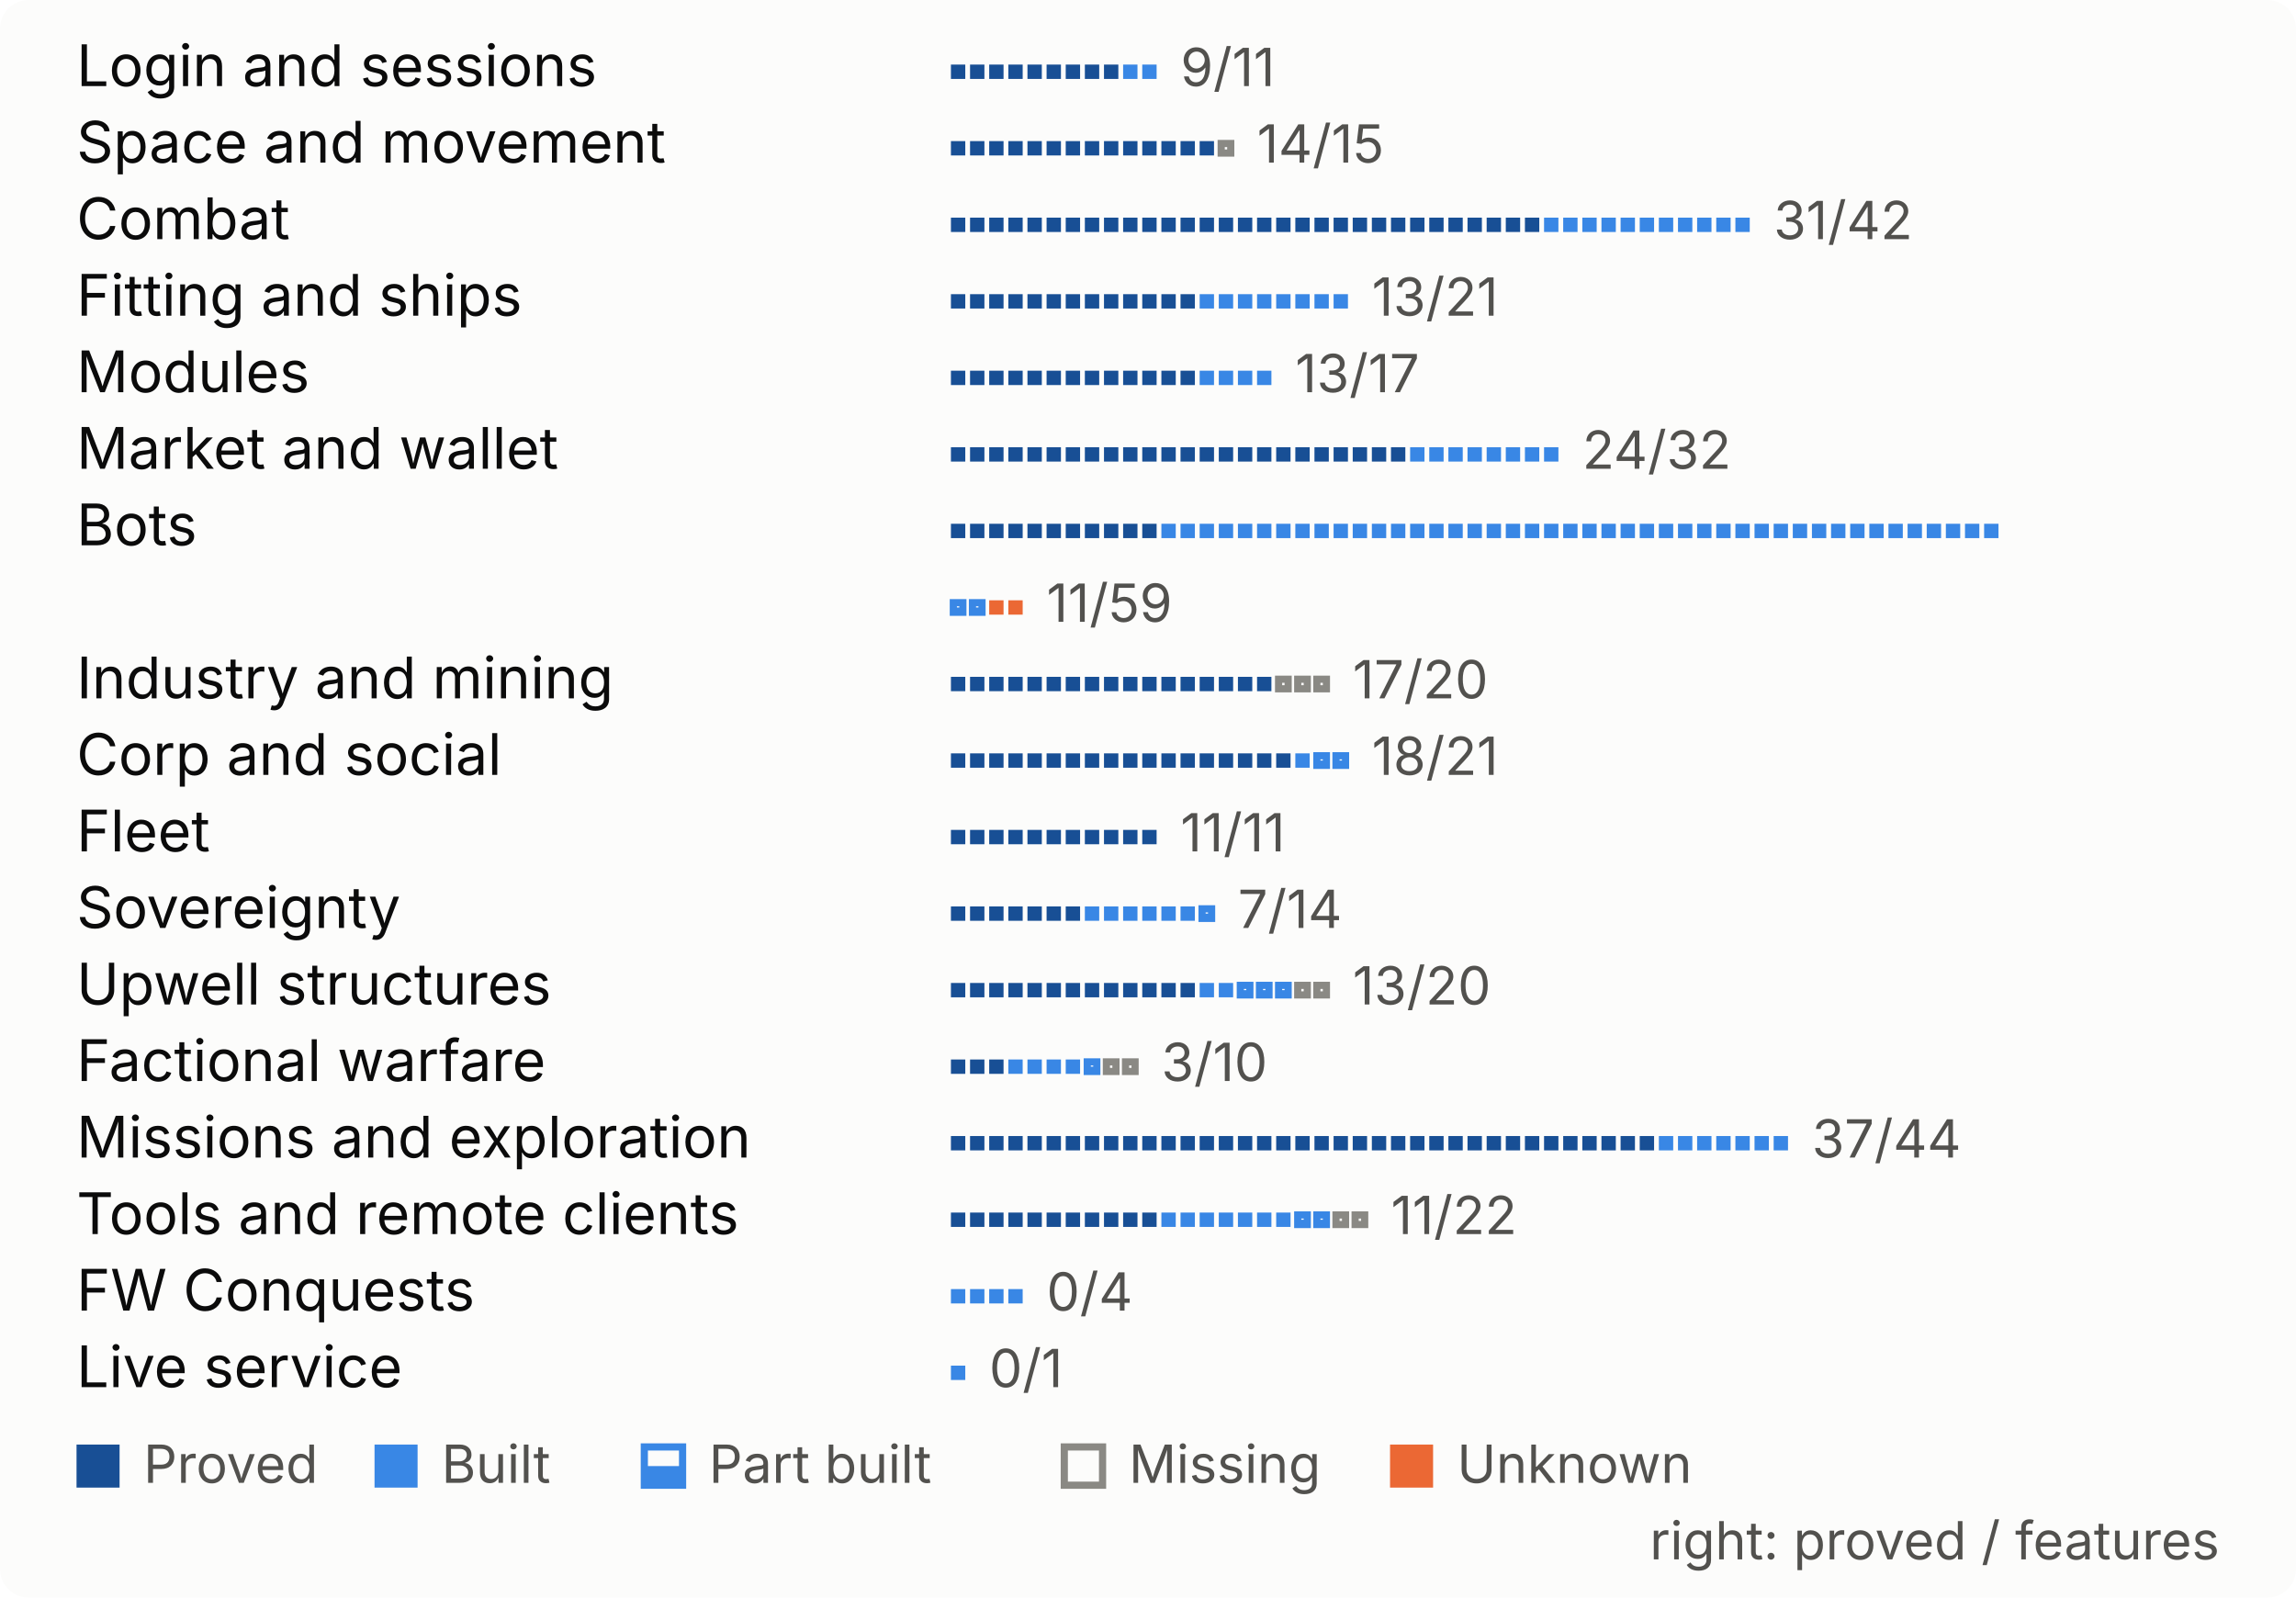
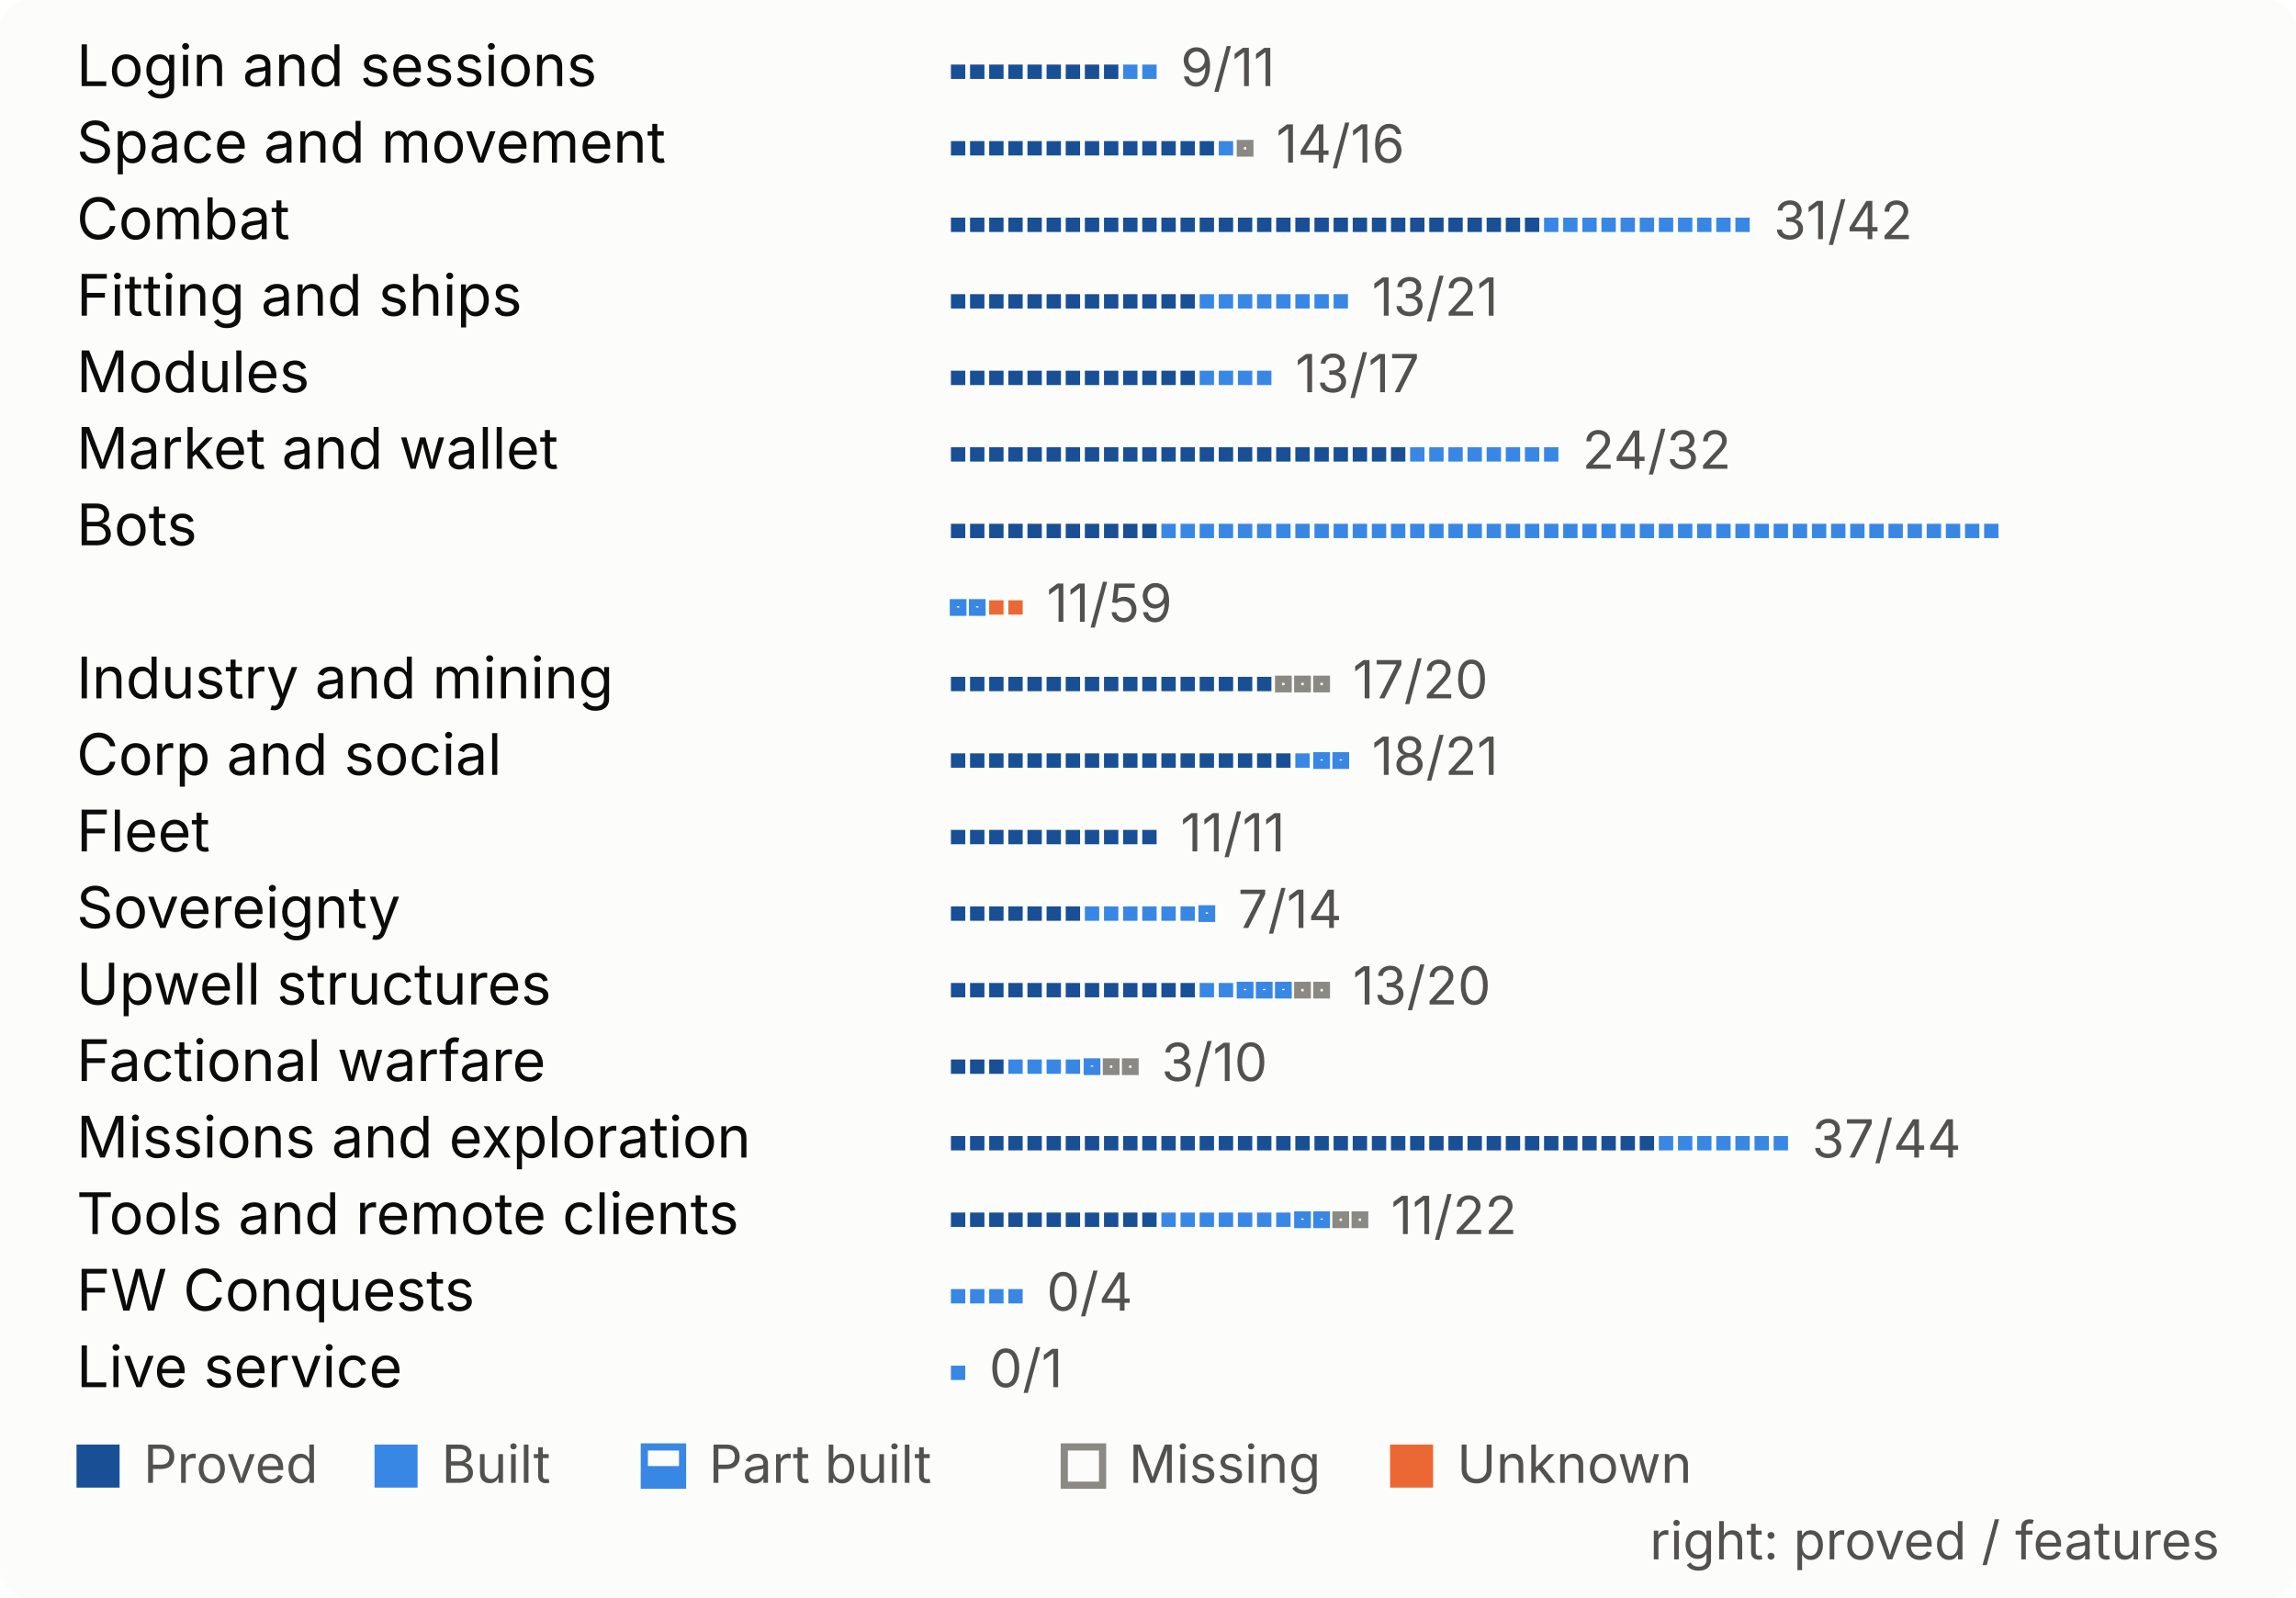
<svg xmlns="http://www.w3.org/2000/svg" width="480" height="334" viewBox="0 0 480 334" role="img" aria-label="Progress by system, one mark per feature">
  <style>
.bg{fill:#fcfcfb}.t{fill:#0b0b0b}.s{fill:#52514e}.rule{fill:#e1e0d9}
.proved{fill:#184f95}.built{fill:#3987e5}.unknown{fill:#eb6834}
.part-o{fill:none;stroke:#3987e5;stroke-width:1.5}.part-f{fill:#3987e5}
.missing{fill:none;stroke:#8a8984;stroke-width:1.5}
.pass{fill:#184f95}.fail{fill:#eb6834}.none{fill:none;stroke:#8a8984;stroke-width:1.5}
@media (prefers-color-scheme:dark){
.bg{fill:#1a1a19}.t{fill:#f0efec}.s{fill:#c3c2b7}.rule{fill:#383835}
.proved{fill:#86b6ef}.built{fill:#3987e5}.unknown{fill:#d95926}
.part-o{stroke:#3987e5}.part-f{fill:#3987e5}
.missing{stroke:#8d8c85}
.pass{fill:#86b6ef}.fail{fill:#d95926}.none{stroke:#8d8c85}
}
text{font-family:system-ui,-apple-system,"Segoe UI",sans-serif;font-size:12px}
.big{font-size:26px;font-weight:600}.b{font-weight:600}.xs{font-size:11px}
</style>
  <rect width="480" height="334" rx="6" class="bg" />
  <text x="16.0" y="18.0" class="t">Login and sessions</text>
  <rect x="198.8" y="13.5" width="3" height="3" class="proved" />
  <rect x="202.8" y="13.5" width="3" height="3" class="proved" />
  <rect x="206.8" y="13.5" width="3" height="3" class="proved" />
  <rect x="210.8" y="13.5" width="3" height="3" class="proved" />
  <rect x="214.8" y="13.5" width="3" height="3" class="proved" />
  <rect x="218.8" y="13.5" width="3" height="3" class="proved" />
  <rect x="222.8" y="13.5" width="3" height="3" class="proved" />
  <rect x="226.8" y="13.5" width="3" height="3" class="proved" />
  <rect x="230.8" y="13.5" width="3" height="3" class="proved" />
  <rect x="234.8" y="13.5" width="3" height="3" class="built" />
  <rect x="238.8" y="13.5" width="3" height="3" class="built" />
  <text x="246.8" y="18.0" class="s xs">9/11</text>
  <text x="16.0" y="34.0" class="t">Space and movement</text>
  <rect x="198.8" y="29.5" width="3" height="3" class="proved" />
  <rect x="202.8" y="29.5" width="3" height="3" class="proved" />
  <rect x="206.8" y="29.5" width="3" height="3" class="proved" />
  <rect x="210.8" y="29.5" width="3" height="3" class="proved" />
  <rect x="214.8" y="29.5" width="3" height="3" class="proved" />
  <rect x="218.8" y="29.5" width="3" height="3" class="proved" />
  <rect x="222.8" y="29.5" width="3" height="3" class="proved" />
  <rect x="226.8" y="29.5" width="3" height="3" class="proved" />
  <rect x="230.8" y="29.5" width="3" height="3" class="proved" />
  <rect x="234.8" y="29.5" width="3" height="3" class="proved" />
  <rect x="238.8" y="29.5" width="3" height="3" class="proved" />
  <rect x="242.8" y="29.5" width="3" height="3" class="proved" />
  <rect x="246.8" y="29.5" width="3" height="3" class="proved" />
  <rect x="250.8" y="29.5" width="3" height="3" class="proved" />
-   <rect x="255.3" y="30.0" width="2" height="2" fill="none" class="missing" />
-   <text x="262.8" y="34.0" class="s xs">14/15</text>
+   <rect x="254.8" y="29.5" width="3" height="3" class="built" />
+   <rect x="259.3" y="30.0" width="2" height="2" fill="none" class="missing" />
+   <text x="266.8" y="34.0" class="s xs">14/16</text>
  <text x="16.0" y="50.0" class="t">Combat</text>
  <rect x="198.8" y="45.5" width="3" height="3" class="proved" />
  <rect x="202.8" y="45.5" width="3" height="3" class="proved" />
  <rect x="206.8" y="45.5" width="3" height="3" class="proved" />
  <rect x="210.8" y="45.5" width="3" height="3" class="proved" />
  <rect x="214.8" y="45.5" width="3" height="3" class="proved" />
  <rect x="218.8" y="45.5" width="3" height="3" class="proved" />
  <rect x="222.8" y="45.5" width="3" height="3" class="proved" />
  <rect x="226.8" y="45.5" width="3" height="3" class="proved" />
  <rect x="230.8" y="45.5" width="3" height="3" class="proved" />
  <rect x="234.8" y="45.5" width="3" height="3" class="proved" />
  <rect x="238.8" y="45.5" width="3" height="3" class="proved" />
  <rect x="242.8" y="45.5" width="3" height="3" class="proved" />
  <rect x="246.8" y="45.5" width="3" height="3" class="proved" />
  <rect x="250.8" y="45.5" width="3" height="3" class="proved" />
  <rect x="254.8" y="45.5" width="3" height="3" class="proved" />
  <rect x="258.8" y="45.5" width="3" height="3" class="proved" />
  <rect x="262.8" y="45.5" width="3" height="3" class="proved" />
  <rect x="266.8" y="45.5" width="3" height="3" class="proved" />
  <rect x="270.8" y="45.5" width="3" height="3" class="proved" />
  <rect x="274.8" y="45.5" width="3" height="3" class="proved" />
  <rect x="278.8" y="45.5" width="3" height="3" class="proved" />
  <rect x="282.8" y="45.5" width="3" height="3" class="proved" />
  <rect x="286.8" y="45.5" width="3" height="3" class="proved" />
  <rect x="290.8" y="45.5" width="3" height="3" class="proved" />
  <rect x="294.8" y="45.5" width="3" height="3" class="proved" />
  <rect x="298.8" y="45.5" width="3" height="3" class="proved" />
  <rect x="302.8" y="45.5" width="3" height="3" class="proved" />
  <rect x="306.8" y="45.5" width="3" height="3" class="proved" />
  <rect x="310.8" y="45.5" width="3" height="3" class="proved" />
  <rect x="314.8" y="45.5" width="3" height="3" class="proved" />
  <rect x="318.8" y="45.5" width="3" height="3" class="proved" />
  <rect x="322.8" y="45.5" width="3" height="3" class="built" />
  <rect x="326.8" y="45.5" width="3" height="3" class="built" />
  <rect x="330.8" y="45.5" width="3" height="3" class="built" />
  <rect x="334.8" y="45.5" width="3" height="3" class="built" />
  <rect x="338.8" y="45.5" width="3" height="3" class="built" />
  <rect x="342.8" y="45.5" width="3" height="3" class="built" />
  <rect x="346.8" y="45.5" width="3" height="3" class="built" />
  <rect x="350.8" y="45.5" width="3" height="3" class="built" />
  <rect x="354.8" y="45.5" width="3" height="3" class="built" />
  <rect x="358.8" y="45.5" width="3" height="3" class="built" />
  <rect x="362.8" y="45.5" width="3" height="3" class="built" />
  <text x="370.8" y="50.0" class="s xs">31/42</text>
  <text x="16.0" y="66.0" class="t">Fitting and ships</text>
  <rect x="198.8" y="61.5" width="3" height="3" class="proved" />
  <rect x="202.8" y="61.5" width="3" height="3" class="proved" />
  <rect x="206.8" y="61.5" width="3" height="3" class="proved" />
  <rect x="210.8" y="61.5" width="3" height="3" class="proved" />
  <rect x="214.8" y="61.5" width="3" height="3" class="proved" />
  <rect x="218.8" y="61.5" width="3" height="3" class="proved" />
  <rect x="222.8" y="61.5" width="3" height="3" class="proved" />
  <rect x="226.8" y="61.5" width="3" height="3" class="proved" />
  <rect x="230.8" y="61.5" width="3" height="3" class="proved" />
  <rect x="234.8" y="61.5" width="3" height="3" class="proved" />
  <rect x="238.8" y="61.5" width="3" height="3" class="proved" />
  <rect x="242.8" y="61.5" width="3" height="3" class="proved" />
  <rect x="246.8" y="61.5" width="3" height="3" class="proved" />
  <rect x="250.8" y="61.5" width="3" height="3" class="built" />
  <rect x="254.8" y="61.5" width="3" height="3" class="built" />
  <rect x="258.8" y="61.5" width="3" height="3" class="built" />
  <rect x="262.8" y="61.5" width="3" height="3" class="built" />
  <rect x="266.8" y="61.5" width="3" height="3" class="built" />
  <rect x="270.8" y="61.5" width="3" height="3" class="built" />
  <rect x="274.8" y="61.5" width="3" height="3" class="built" />
  <rect x="278.8" y="61.5" width="3" height="3" class="built" />
  <text x="286.8" y="66.0" class="s xs">13/21</text>
  <text x="16.0" y="82.0" class="t">Modules</text>
  <rect x="198.8" y="77.5" width="3" height="3" class="proved" />
  <rect x="202.8" y="77.5" width="3" height="3" class="proved" />
  <rect x="206.8" y="77.5" width="3" height="3" class="proved" />
  <rect x="210.8" y="77.5" width="3" height="3" class="proved" />
  <rect x="214.8" y="77.5" width="3" height="3" class="proved" />
  <rect x="218.8" y="77.5" width="3" height="3" class="proved" />
  <rect x="222.8" y="77.5" width="3" height="3" class="proved" />
  <rect x="226.8" y="77.5" width="3" height="3" class="proved" />
  <rect x="230.8" y="77.5" width="3" height="3" class="proved" />
  <rect x="234.8" y="77.5" width="3" height="3" class="proved" />
  <rect x="238.8" y="77.5" width="3" height="3" class="proved" />
  <rect x="242.8" y="77.5" width="3" height="3" class="proved" />
  <rect x="246.8" y="77.5" width="3" height="3" class="proved" />
  <rect x="250.8" y="77.5" width="3" height="3" class="built" />
  <rect x="254.8" y="77.5" width="3" height="3" class="built" />
  <rect x="258.8" y="77.5" width="3" height="3" class="built" />
  <rect x="262.8" y="77.5" width="3" height="3" class="built" />
  <text x="270.8" y="82.0" class="s xs">13/17</text>
  <text x="16.0" y="98.0" class="t">Market and wallet</text>
  <rect x="198.8" y="93.5" width="3" height="3" class="proved" />
  <rect x="202.8" y="93.5" width="3" height="3" class="proved" />
  <rect x="206.8" y="93.5" width="3" height="3" class="proved" />
  <rect x="210.8" y="93.5" width="3" height="3" class="proved" />
  <rect x="214.8" y="93.5" width="3" height="3" class="proved" />
  <rect x="218.8" y="93.5" width="3" height="3" class="proved" />
  <rect x="222.8" y="93.5" width="3" height="3" class="proved" />
  <rect x="226.8" y="93.5" width="3" height="3" class="proved" />
  <rect x="230.8" y="93.5" width="3" height="3" class="proved" />
  <rect x="234.8" y="93.5" width="3" height="3" class="proved" />
  <rect x="238.8" y="93.5" width="3" height="3" class="proved" />
  <rect x="242.8" y="93.5" width="3" height="3" class="proved" />
  <rect x="246.8" y="93.5" width="3" height="3" class="proved" />
  <rect x="250.8" y="93.5" width="3" height="3" class="proved" />
  <rect x="254.8" y="93.5" width="3" height="3" class="proved" />
  <rect x="258.8" y="93.5" width="3" height="3" class="proved" />
  <rect x="262.8" y="93.5" width="3" height="3" class="proved" />
  <rect x="266.8" y="93.5" width="3" height="3" class="proved" />
  <rect x="270.8" y="93.5" width="3" height="3" class="proved" />
  <rect x="274.8" y="93.5" width="3" height="3" class="proved" />
  <rect x="278.8" y="93.5" width="3" height="3" class="proved" />
  <rect x="282.8" y="93.5" width="3" height="3" class="proved" />
  <rect x="286.8" y="93.5" width="3" height="3" class="proved" />
  <rect x="290.8" y="93.5" width="3" height="3" class="proved" />
  <rect x="294.8" y="93.5" width="3" height="3" class="built" />
  <rect x="298.8" y="93.5" width="3" height="3" class="built" />
  <rect x="302.8" y="93.5" width="3" height="3" class="built" />
  <rect x="306.8" y="93.5" width="3" height="3" class="built" />
  <rect x="310.8" y="93.5" width="3" height="3" class="built" />
  <rect x="314.8" y="93.5" width="3" height="3" class="built" />
  <rect x="318.8" y="93.5" width="3" height="3" class="built" />
  <rect x="322.8" y="93.5" width="3" height="3" class="built" />
  <text x="330.8" y="98.0" class="s xs">24/32</text>
  <text x="16.0" y="114.0" class="t">Bots</text>
  <rect x="198.8" y="109.5" width="3" height="3" class="proved" />
  <rect x="202.8" y="109.5" width="3" height="3" class="proved" />
  <rect x="206.8" y="109.5" width="3" height="3" class="proved" />
  <rect x="210.8" y="109.5" width="3" height="3" class="proved" />
  <rect x="214.8" y="109.5" width="3" height="3" class="proved" />
  <rect x="218.8" y="109.5" width="3" height="3" class="proved" />
  <rect x="222.8" y="109.5" width="3" height="3" class="proved" />
  <rect x="226.8" y="109.5" width="3" height="3" class="proved" />
  <rect x="230.8" y="109.5" width="3" height="3" class="proved" />
  <rect x="234.8" y="109.5" width="3" height="3" class="proved" />
  <rect x="238.8" y="109.5" width="3" height="3" class="proved" />
  <rect x="242.8" y="109.5" width="3" height="3" class="built" />
  <rect x="246.8" y="109.5" width="3" height="3" class="built" />
  <rect x="250.8" y="109.5" width="3" height="3" class="built" />
  <rect x="254.8" y="109.5" width="3" height="3" class="built" />
  <rect x="258.8" y="109.5" width="3" height="3" class="built" />
  <rect x="262.8" y="109.5" width="3" height="3" class="built" />
  <rect x="266.8" y="109.5" width="3" height="3" class="built" />
  <rect x="270.8" y="109.5" width="3" height="3" class="built" />
  <rect x="274.8" y="109.5" width="3" height="3" class="built" />
  <rect x="278.8" y="109.5" width="3" height="3" class="built" />
  <rect x="282.8" y="109.5" width="3" height="3" class="built" />
  <rect x="286.8" y="109.5" width="3" height="3" class="built" />
  <rect x="290.8" y="109.5" width="3" height="3" class="built" />
  <rect x="294.8" y="109.5" width="3" height="3" class="built" />
  <rect x="298.8" y="109.5" width="3" height="3" class="built" />
  <rect x="302.8" y="109.5" width="3" height="3" class="built" />
  <rect x="306.8" y="109.5" width="3" height="3" class="built" />
  <rect x="310.8" y="109.5" width="3" height="3" class="built" />
  <rect x="314.8" y="109.5" width="3" height="3" class="built" />
  <rect x="318.8" y="109.5" width="3" height="3" class="built" />
  <rect x="322.8" y="109.5" width="3" height="3" class="built" />
  <rect x="326.8" y="109.5" width="3" height="3" class="built" />
  <rect x="330.8" y="109.5" width="3" height="3" class="built" />
  <rect x="334.8" y="109.5" width="3" height="3" class="built" />
  <rect x="338.8" y="109.5" width="3" height="3" class="built" />
  <rect x="342.8" y="109.5" width="3" height="3" class="built" />
  <rect x="346.8" y="109.5" width="3" height="3" class="built" />
  <rect x="350.8" y="109.5" width="3" height="3" class="built" />
  <rect x="354.8" y="109.5" width="3" height="3" class="built" />
  <rect x="358.8" y="109.5" width="3" height="3" class="built" />
  <rect x="362.8" y="109.5" width="3" height="3" class="built" />
  <rect x="366.8" y="109.5" width="3" height="3" class="built" />
  <rect x="370.8" y="109.5" width="3" height="3" class="built" />
  <rect x="374.8" y="109.5" width="3" height="3" class="built" />
  <rect x="378.8" y="109.5" width="3" height="3" class="built" />
  <rect x="382.8" y="109.5" width="3" height="3" class="built" />
  <rect x="386.8" y="109.5" width="3" height="3" class="built" />
  <rect x="390.8" y="109.5" width="3" height="3" class="built" />
  <rect x="394.8" y="109.5" width="3" height="3" class="built" />
  <rect x="398.8" y="109.5" width="3" height="3" class="built" />
  <rect x="402.8" y="109.5" width="3" height="3" class="built" />
  <rect x="406.8" y="109.5" width="3" height="3" class="built" />
  <rect x="410.8" y="109.5" width="3" height="3" class="built" />
  <rect x="414.8" y="109.5" width="3" height="3" class="built" />
  <rect x="199.3" y="126.0" width="2" height="2" fill="none" class="part-o" />
  <rect x="198.8" y="127.0" width="3" height="1.5" class="part-f" />
  <rect x="203.3" y="126.0" width="2" height="2" fill="none" class="part-o" />
  <rect x="202.8" y="127.0" width="3" height="1.5" class="part-f" />
  <rect x="206.8" y="125.5" width="3" height="3" class="unknown" />
  <rect x="210.8" y="125.5" width="3" height="3" class="unknown" />
  <text x="218.8" y="130.0" class="s xs">11/59</text>
  <text x="16.0" y="146.0" class="t">Industry and mining</text>
  <rect x="198.8" y="141.5" width="3" height="3" class="proved" />
  <rect x="202.8" y="141.5" width="3" height="3" class="proved" />
  <rect x="206.8" y="141.5" width="3" height="3" class="proved" />
  <rect x="210.8" y="141.5" width="3" height="3" class="proved" />
  <rect x="214.8" y="141.5" width="3" height="3" class="proved" />
  <rect x="218.8" y="141.5" width="3" height="3" class="proved" />
  <rect x="222.8" y="141.5" width="3" height="3" class="proved" />
  <rect x="226.8" y="141.5" width="3" height="3" class="proved" />
  <rect x="230.8" y="141.5" width="3" height="3" class="proved" />
  <rect x="234.8" y="141.5" width="3" height="3" class="proved" />
  <rect x="238.8" y="141.5" width="3" height="3" class="proved" />
  <rect x="242.8" y="141.5" width="3" height="3" class="proved" />
  <rect x="246.8" y="141.5" width="3" height="3" class="proved" />
  <rect x="250.8" y="141.5" width="3" height="3" class="proved" />
  <rect x="254.8" y="141.5" width="3" height="3" class="proved" />
  <rect x="258.8" y="141.5" width="3" height="3" class="proved" />
  <rect x="262.8" y="141.5" width="3" height="3" class="proved" />
  <rect x="267.3" y="142.0" width="2" height="2" fill="none" class="missing" />
  <rect x="271.3" y="142.0" width="2" height="2" fill="none" class="missing" />
  <rect x="275.3" y="142.0" width="2" height="2" fill="none" class="missing" />
  <text x="282.8" y="146.0" class="s xs">17/20</text>
  <text x="16.0" y="162.0" class="t">Corp and social</text>
  <rect x="198.8" y="157.5" width="3" height="3" class="proved" />
  <rect x="202.8" y="157.5" width="3" height="3" class="proved" />
  <rect x="206.8" y="157.5" width="3" height="3" class="proved" />
  <rect x="210.8" y="157.5" width="3" height="3" class="proved" />
  <rect x="214.8" y="157.5" width="3" height="3" class="proved" />
  <rect x="218.8" y="157.5" width="3" height="3" class="proved" />
  <rect x="222.8" y="157.5" width="3" height="3" class="proved" />
  <rect x="226.8" y="157.5" width="3" height="3" class="proved" />
  <rect x="230.8" y="157.5" width="3" height="3" class="proved" />
  <rect x="234.8" y="157.5" width="3" height="3" class="proved" />
  <rect x="238.8" y="157.5" width="3" height="3" class="proved" />
  <rect x="242.8" y="157.5" width="3" height="3" class="proved" />
  <rect x="246.8" y="157.5" width="3" height="3" class="proved" />
  <rect x="250.8" y="157.5" width="3" height="3" class="proved" />
  <rect x="254.8" y="157.5" width="3" height="3" class="proved" />
  <rect x="258.8" y="157.5" width="3" height="3" class="proved" />
  <rect x="262.8" y="157.5" width="3" height="3" class="proved" />
  <rect x="266.8" y="157.5" width="3" height="3" class="proved" />
  <rect x="270.8" y="157.5" width="3" height="3" class="built" />
  <rect x="275.3" y="158.0" width="2" height="2" fill="none" class="part-o" />
  <rect x="274.8" y="159.0" width="3" height="1.5" class="part-f" />
  <rect x="279.3" y="158.0" width="2" height="2" fill="none" class="part-o" />
  <rect x="278.8" y="159.0" width="3" height="1.5" class="part-f" />
  <text x="286.8" y="162.0" class="s xs">18/21</text>
  <text x="16.0" y="178.0" class="t">Fleet</text>
  <rect x="198.8" y="173.5" width="3" height="3" class="proved" />
  <rect x="202.8" y="173.5" width="3" height="3" class="proved" />
  <rect x="206.8" y="173.5" width="3" height="3" class="proved" />
  <rect x="210.8" y="173.5" width="3" height="3" class="proved" />
  <rect x="214.8" y="173.5" width="3" height="3" class="proved" />
  <rect x="218.8" y="173.5" width="3" height="3" class="proved" />
  <rect x="222.8" y="173.5" width="3" height="3" class="proved" />
  <rect x="226.8" y="173.5" width="3" height="3" class="proved" />
  <rect x="230.8" y="173.5" width="3" height="3" class="proved" />
  <rect x="234.8" y="173.5" width="3" height="3" class="proved" />
  <rect x="238.8" y="173.5" width="3" height="3" class="proved" />
  <text x="246.8" y="178.0" class="s xs">11/11</text>
  <text x="16.0" y="194.0" class="t">Sovereignty</text>
  <rect x="198.8" y="189.5" width="3" height="3" class="proved" />
  <rect x="202.8" y="189.5" width="3" height="3" class="proved" />
  <rect x="206.8" y="189.5" width="3" height="3" class="proved" />
  <rect x="210.8" y="189.5" width="3" height="3" class="proved" />
  <rect x="214.8" y="189.5" width="3" height="3" class="proved" />
  <rect x="218.8" y="189.5" width="3" height="3" class="proved" />
  <rect x="222.8" y="189.5" width="3" height="3" class="proved" />
  <rect x="226.8" y="189.5" width="3" height="3" class="built" />
  <rect x="230.8" y="189.5" width="3" height="3" class="built" />
  <rect x="234.8" y="189.5" width="3" height="3" class="built" />
  <rect x="238.8" y="189.5" width="3" height="3" class="built" />
  <rect x="242.8" y="189.5" width="3" height="3" class="built" />
  <rect x="246.8" y="189.5" width="3" height="3" class="built" />
  <rect x="251.3" y="190.0" width="2" height="2" fill="none" class="part-o" />
  <rect x="250.8" y="191.0" width="3" height="1.5" class="part-f" />
  <text x="258.8" y="194.0" class="s xs">7/14</text>
  <text x="16.0" y="210.0" class="t">Upwell structures</text>
  <rect x="198.8" y="205.5" width="3" height="3" class="proved" />
  <rect x="202.8" y="205.5" width="3" height="3" class="proved" />
  <rect x="206.8" y="205.5" width="3" height="3" class="proved" />
  <rect x="210.8" y="205.5" width="3" height="3" class="proved" />
  <rect x="214.8" y="205.5" width="3" height="3" class="proved" />
  <rect x="218.8" y="205.5" width="3" height="3" class="proved" />
  <rect x="222.8" y="205.5" width="3" height="3" class="proved" />
  <rect x="226.8" y="205.5" width="3" height="3" class="proved" />
  <rect x="230.8" y="205.5" width="3" height="3" class="proved" />
  <rect x="234.8" y="205.5" width="3" height="3" class="proved" />
  <rect x="238.8" y="205.5" width="3" height="3" class="proved" />
  <rect x="242.8" y="205.5" width="3" height="3" class="proved" />
  <rect x="246.8" y="205.5" width="3" height="3" class="proved" />
  <rect x="250.8" y="205.5" width="3" height="3" class="built" />
  <rect x="254.8" y="205.5" width="3" height="3" class="built" />
  <rect x="259.3" y="206.0" width="2" height="2" fill="none" class="part-o" />
  <rect x="258.8" y="207.0" width="3" height="1.5" class="part-f" />
  <rect x="263.3" y="206.0" width="2" height="2" fill="none" class="part-o" />
  <rect x="262.8" y="207.0" width="3" height="1.5" class="part-f" />
  <rect x="267.3" y="206.0" width="2" height="2" fill="none" class="part-o" />
  <rect x="266.8" y="207.0" width="3" height="1.5" class="part-f" />
  <rect x="271.3" y="206.0" width="2" height="2" fill="none" class="missing" />
  <rect x="275.3" y="206.0" width="2" height="2" fill="none" class="missing" />
  <text x="282.8" y="210.0" class="s xs">13/20</text>
  <text x="16.0" y="226.0" class="t">Factional warfare</text>
  <rect x="198.8" y="221.5" width="3" height="3" class="proved" />
  <rect x="202.8" y="221.5" width="3" height="3" class="proved" />
  <rect x="206.8" y="221.5" width="3" height="3" class="proved" />
  <rect x="210.8" y="221.5" width="3" height="3" class="built" />
  <rect x="214.8" y="221.5" width="3" height="3" class="built" />
  <rect x="218.8" y="221.5" width="3" height="3" class="built" />
  <rect x="222.8" y="221.5" width="3" height="3" class="built" />
  <rect x="227.3" y="222.0" width="2" height="2" fill="none" class="part-o" />
  <rect x="226.8" y="223.0" width="3" height="1.5" class="part-f" />
  <rect x="231.3" y="222.0" width="2" height="2" fill="none" class="missing" />
  <rect x="235.3" y="222.0" width="2" height="2" fill="none" class="missing" />
  <text x="242.8" y="226.0" class="s xs">3/10</text>
  <text x="16.0" y="242.0" class="t">Missions and exploration</text>
  <rect x="198.8" y="237.5" width="3" height="3" class="proved" />
  <rect x="202.8" y="237.5" width="3" height="3" class="proved" />
  <rect x="206.8" y="237.5" width="3" height="3" class="proved" />
  <rect x="210.8" y="237.5" width="3" height="3" class="proved" />
  <rect x="214.8" y="237.5" width="3" height="3" class="proved" />
  <rect x="218.8" y="237.5" width="3" height="3" class="proved" />
  <rect x="222.8" y="237.5" width="3" height="3" class="proved" />
  <rect x="226.8" y="237.5" width="3" height="3" class="proved" />
  <rect x="230.8" y="237.5" width="3" height="3" class="proved" />
  <rect x="234.8" y="237.5" width="3" height="3" class="proved" />
  <rect x="238.8" y="237.5" width="3" height="3" class="proved" />
  <rect x="242.8" y="237.5" width="3" height="3" class="proved" />
  <rect x="246.8" y="237.5" width="3" height="3" class="proved" />
  <rect x="250.8" y="237.5" width="3" height="3" class="proved" />
  <rect x="254.8" y="237.5" width="3" height="3" class="proved" />
  <rect x="258.8" y="237.5" width="3" height="3" class="proved" />
  <rect x="262.8" y="237.5" width="3" height="3" class="proved" />
  <rect x="266.8" y="237.5" width="3" height="3" class="proved" />
  <rect x="270.8" y="237.5" width="3" height="3" class="proved" />
  <rect x="274.8" y="237.5" width="3" height="3" class="proved" />
  <rect x="278.8" y="237.5" width="3" height="3" class="proved" />
  <rect x="282.8" y="237.5" width="3" height="3" class="proved" />
  <rect x="286.8" y="237.5" width="3" height="3" class="proved" />
  <rect x="290.8" y="237.5" width="3" height="3" class="proved" />
  <rect x="294.8" y="237.5" width="3" height="3" class="proved" />
  <rect x="298.8" y="237.5" width="3" height="3" class="proved" />
  <rect x="302.8" y="237.5" width="3" height="3" class="proved" />
  <rect x="306.8" y="237.5" width="3" height="3" class="proved" />
  <rect x="310.8" y="237.5" width="3" height="3" class="proved" />
  <rect x="314.8" y="237.5" width="3" height="3" class="proved" />
  <rect x="318.8" y="237.5" width="3" height="3" class="proved" />
  <rect x="322.8" y="237.5" width="3" height="3" class="proved" />
  <rect x="326.8" y="237.5" width="3" height="3" class="proved" />
  <rect x="330.8" y="237.5" width="3" height="3" class="proved" />
  <rect x="334.8" y="237.5" width="3" height="3" class="proved" />
  <rect x="338.8" y="237.5" width="3" height="3" class="proved" />
  <rect x="342.8" y="237.5" width="3" height="3" class="proved" />
  <rect x="346.8" y="237.5" width="3" height="3" class="built" />
  <rect x="350.8" y="237.5" width="3" height="3" class="built" />
  <rect x="354.8" y="237.5" width="3" height="3" class="built" />
  <rect x="358.8" y="237.5" width="3" height="3" class="built" />
  <rect x="362.8" y="237.5" width="3" height="3" class="built" />
  <rect x="366.8" y="237.5" width="3" height="3" class="built" />
  <rect x="370.8" y="237.5" width="3" height="3" class="built" />
  <text x="378.8" y="242.0" class="s xs">37/44</text>
  <text x="16.0" y="258.0" class="t">Tools and remote clients</text>
  <rect x="198.8" y="253.5" width="3" height="3" class="proved" />
  <rect x="202.8" y="253.5" width="3" height="3" class="proved" />
  <rect x="206.8" y="253.5" width="3" height="3" class="proved" />
  <rect x="210.8" y="253.5" width="3" height="3" class="proved" />
  <rect x="214.8" y="253.5" width="3" height="3" class="proved" />
  <rect x="218.8" y="253.5" width="3" height="3" class="proved" />
  <rect x="222.8" y="253.5" width="3" height="3" class="proved" />
  <rect x="226.8" y="253.5" width="3" height="3" class="proved" />
  <rect x="230.8" y="253.5" width="3" height="3" class="proved" />
  <rect x="234.8" y="253.5" width="3" height="3" class="proved" />
  <rect x="238.8" y="253.5" width="3" height="3" class="proved" />
  <rect x="242.8" y="253.5" width="3" height="3" class="built" />
  <rect x="246.8" y="253.5" width="3" height="3" class="built" />
  <rect x="250.8" y="253.5" width="3" height="3" class="built" />
  <rect x="254.8" y="253.5" width="3" height="3" class="built" />
  <rect x="258.8" y="253.5" width="3" height="3" class="built" />
  <rect x="262.8" y="253.5" width="3" height="3" class="built" />
  <rect x="266.8" y="253.5" width="3" height="3" class="built" />
  <rect x="271.3" y="254.0" width="2" height="2" fill="none" class="part-o" />
  <rect x="270.8" y="255.0" width="3" height="1.5" class="part-f" />
  <rect x="275.3" y="254.0" width="2" height="2" fill="none" class="part-o" />
  <rect x="274.8" y="255.0" width="3" height="1.5" class="part-f" />
  <rect x="279.3" y="254.0" width="2" height="2" fill="none" class="missing" />
  <rect x="283.3" y="254.0" width="2" height="2" fill="none" class="missing" />
  <text x="290.8" y="258.0" class="s xs">11/22</text>
  <text x="16.0" y="274.0" class="t">FW Conquests</text>
  <rect x="198.8" y="269.5" width="3" height="3" class="built" />
  <rect x="202.8" y="269.5" width="3" height="3" class="built" />
  <rect x="206.8" y="269.5" width="3" height="3" class="built" />
  <rect x="210.8" y="269.5" width="3" height="3" class="built" />
  <text x="218.8" y="274.0" class="s xs">0/4</text>
  <text x="16.0" y="290.0" class="t">Live service</text>
  <rect x="198.8" y="285.5" width="3" height="3" class="built" />
  <text x="206.8" y="290.0" class="s xs">0/1</text>
  <rect x="16.0" y="302.0" width="9" height="9" class="proved" />
  <text x="30.0" y="310.0" class="s xs">Proved</text>
  <rect x="78.3" y="302.0" width="9" height="9" class="built" />
  <text x="92.3" y="310.0" class="s xs">Built</text>
  <rect x="134.7" y="302.5" width="8" height="8" fill="none" class="part-o" />
  <rect x="134.2" y="306.5" width="9" height="4.5" class="part-f" />
  <text x="148.2" y="310.0" class="s xs">Part built</text>
  <rect x="222.5" y="302.5" width="8" height="8" fill="none" class="missing" />
  <text x="236.0" y="310.0" class="s xs">Missing</text>
  <rect x="290.6" y="302.0" width="9" height="9" class="unknown" />
  <text x="304.6" y="310.0" class="s xs">Unknown</text>
  <text x="464.0" y="326.0" class="s xs" text-anchor="end">right: proved / features</text>
</svg>
